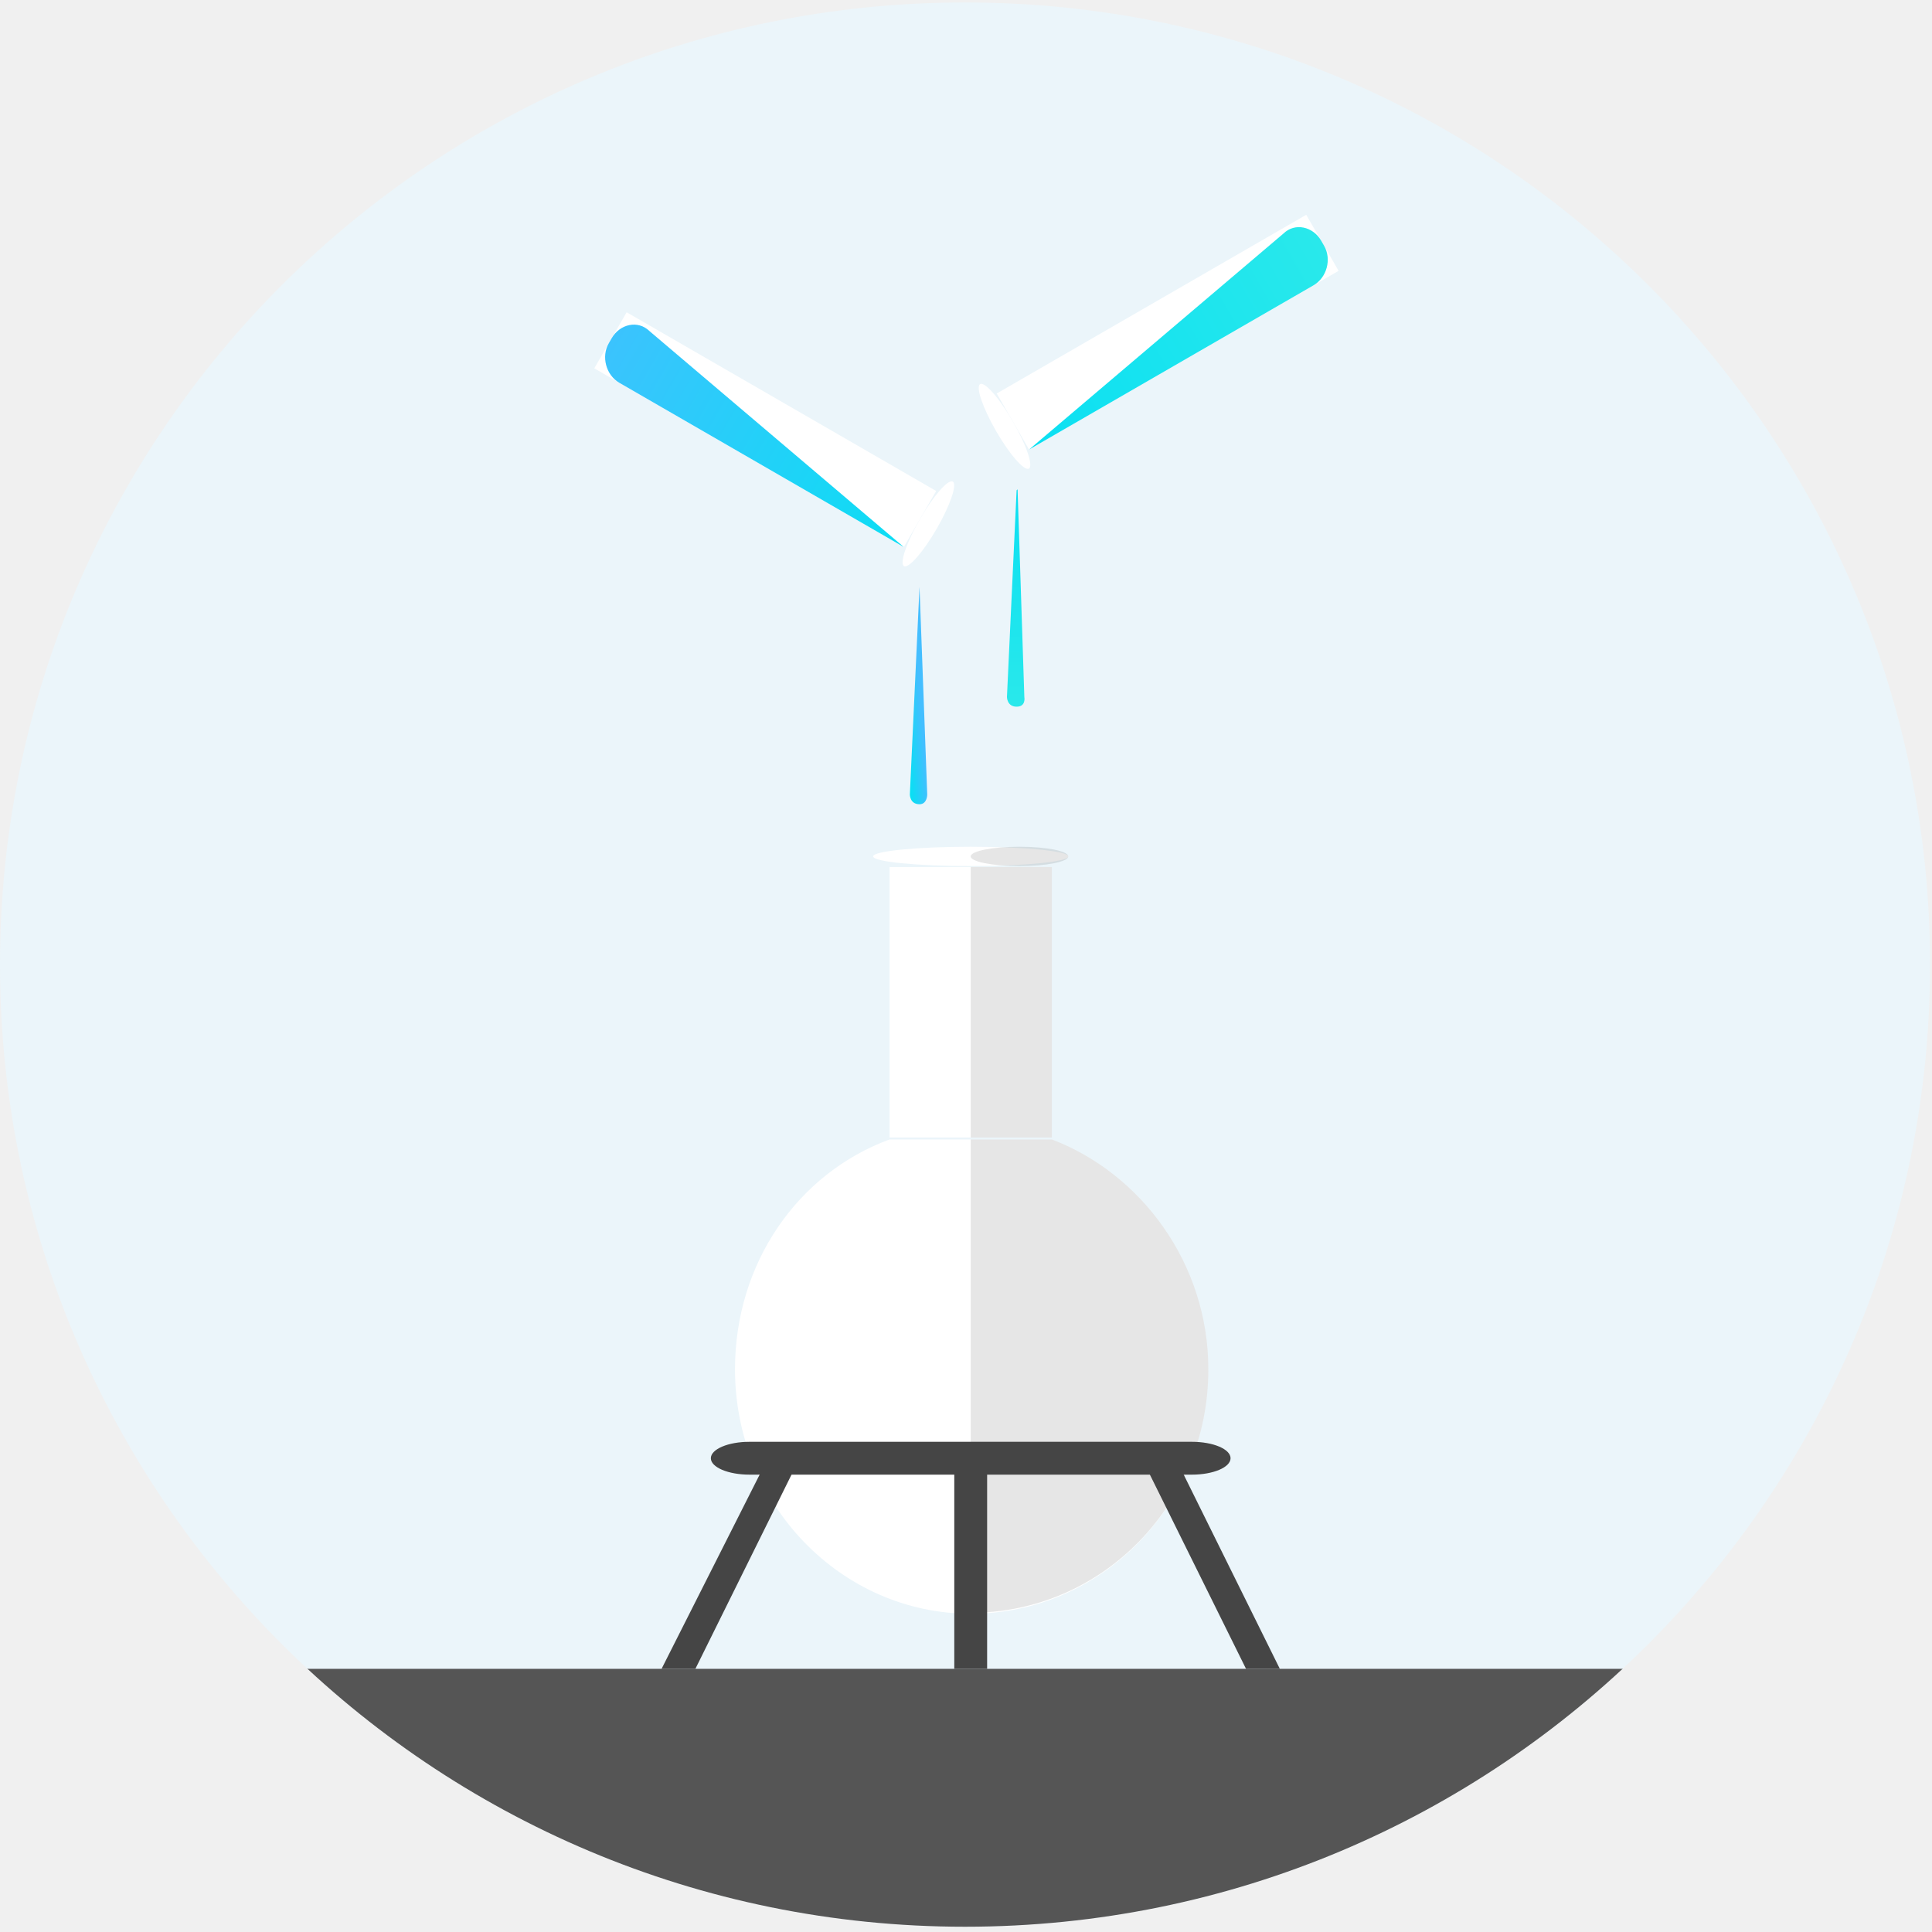
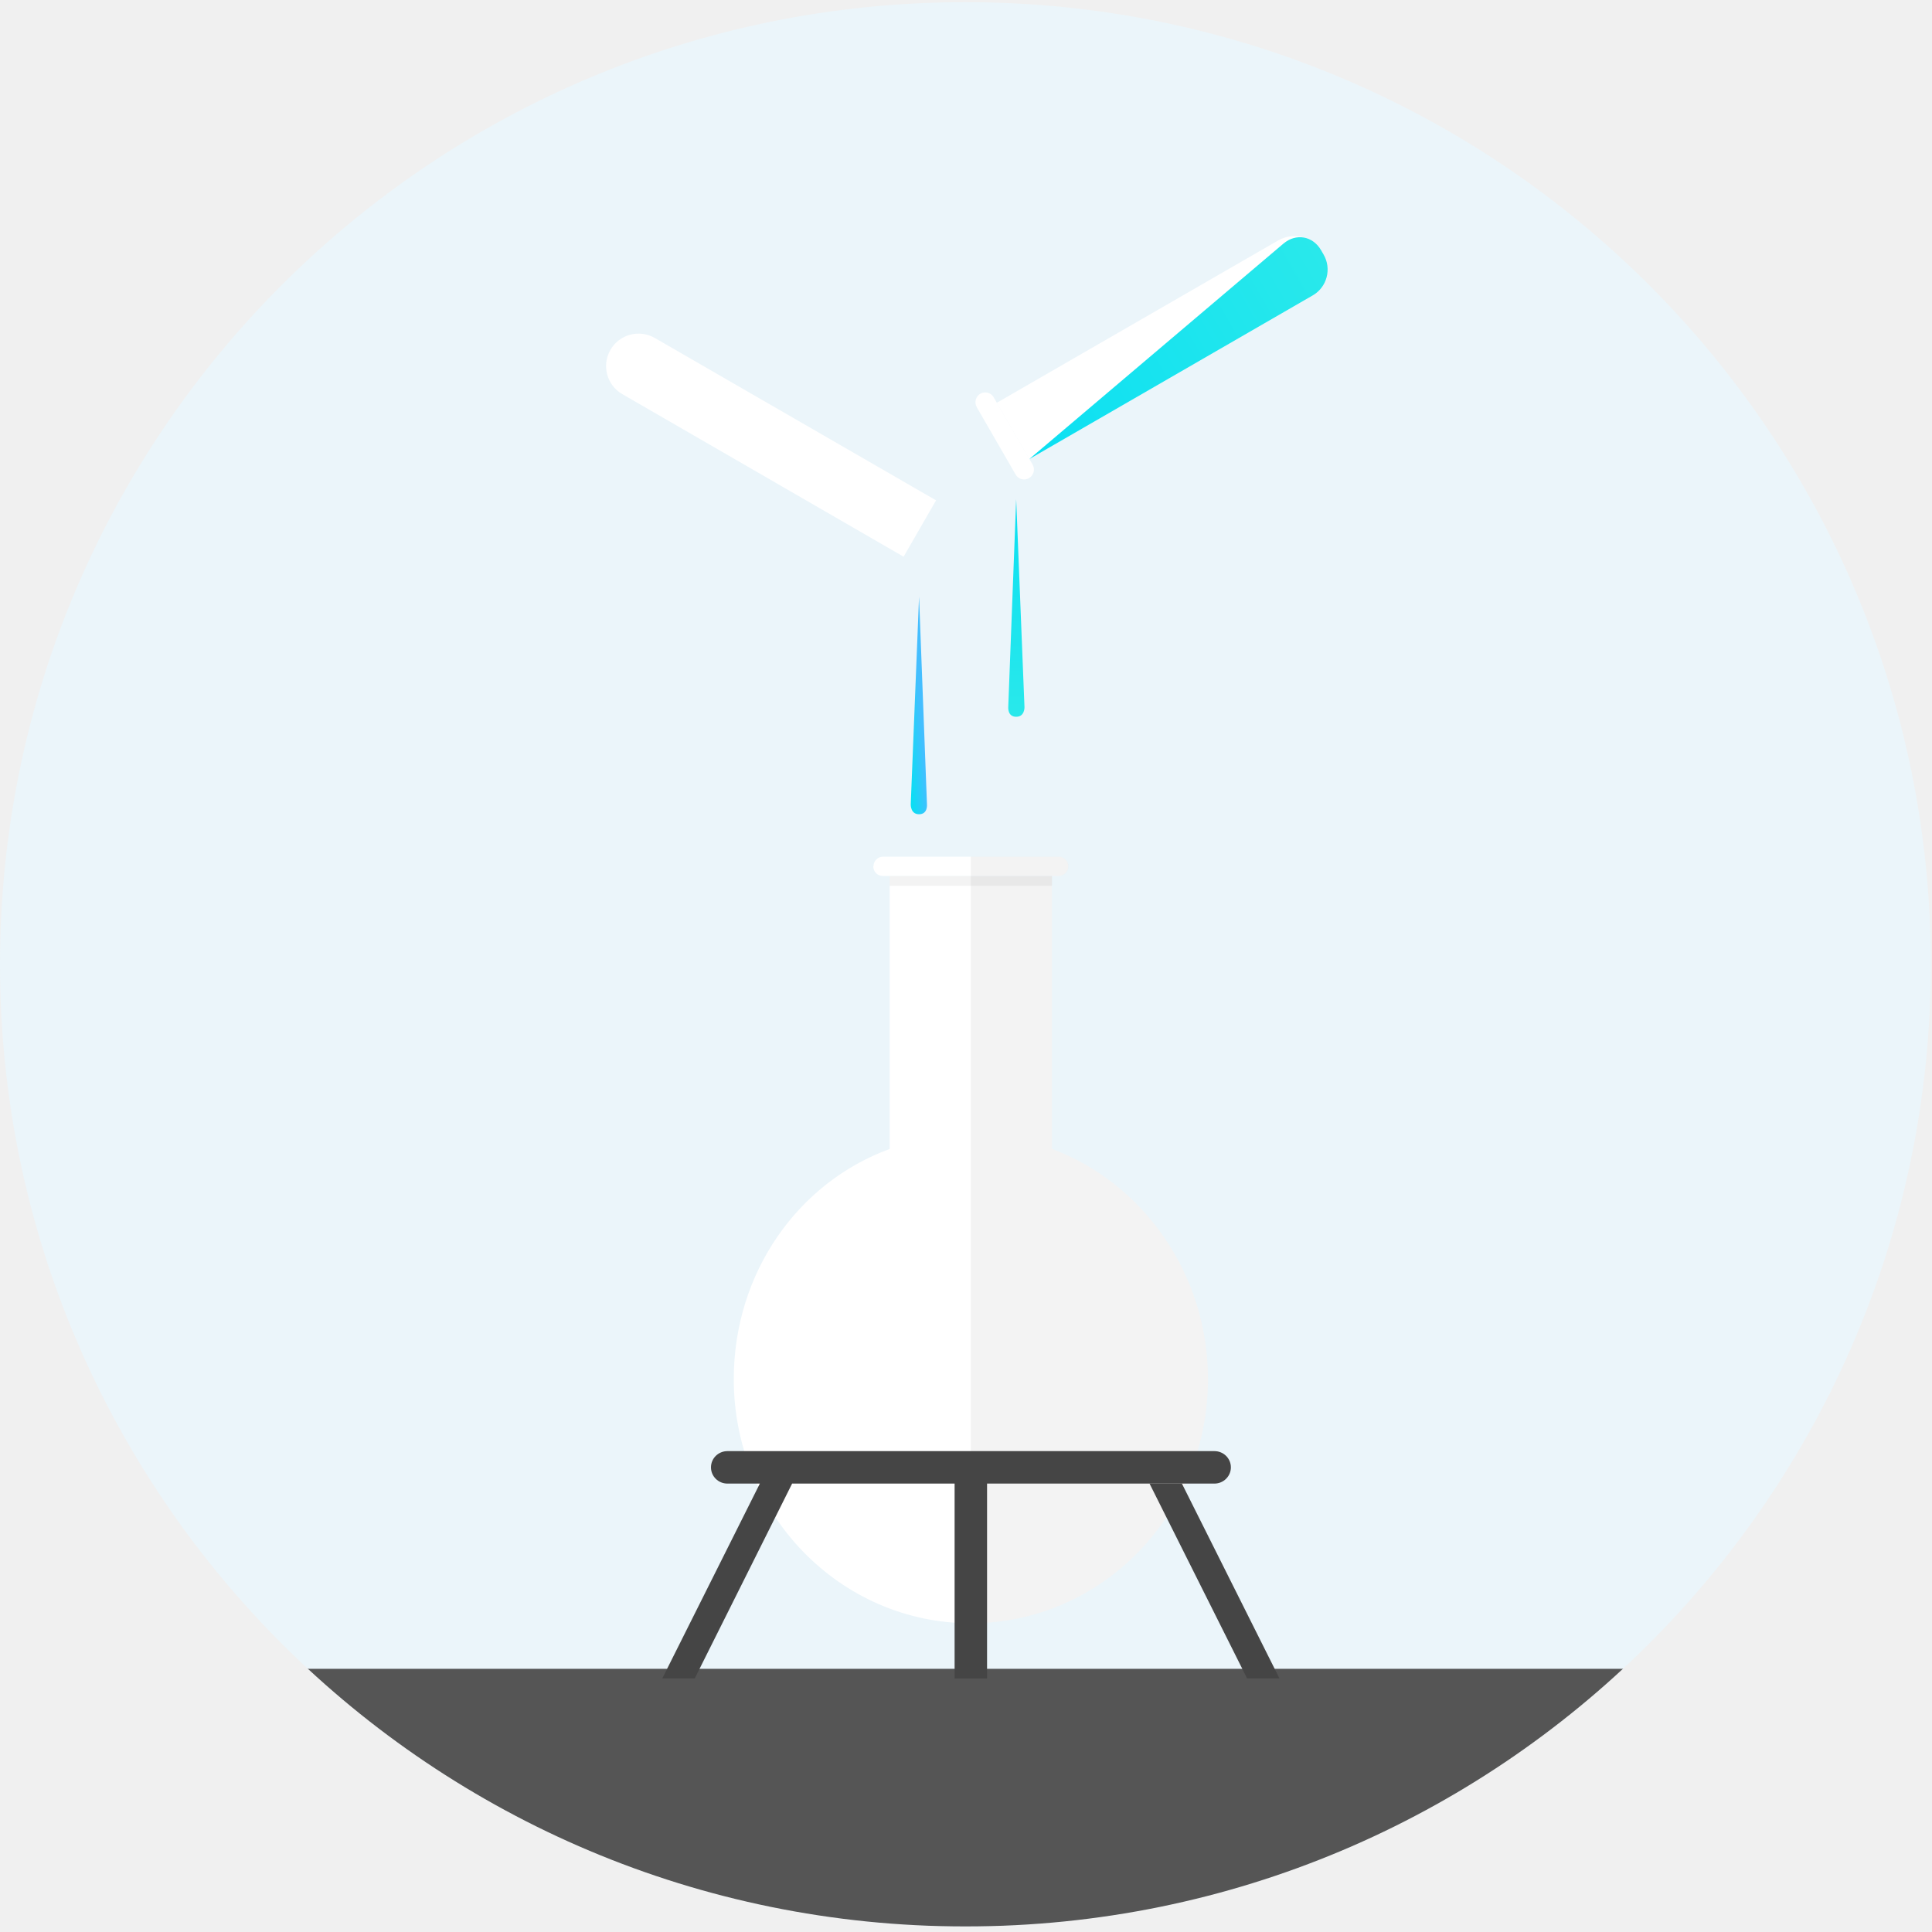
<svg xmlns="http://www.w3.org/2000/svg" xmlns:xlink="http://www.w3.org/1999/xlink" viewBox="0 0 200 200">
  <defs>
-     <ellipse id="path-1" cx="99.9" cy="100.3" rx="99.9" ry="99.6" />
-     <linearGradient id="linearGradient-3" x1="37.6%" x2="37.6%" y1="-6.3%" y2="118.9%">
+     <ellipse id="path-1" cx="99.94" cy="100.27" rx="99.94" ry="99.6" />
+     <linearGradient id="linearGradient-3" x1="37.58%" x2="37.58%" y1="-6.25%" y2="118.85%">
      <stop stop-color="#09DFF3" offset="0%" />
      <stop stop-color="#44BEFF" offset="100%" />
    </linearGradient>
-     <linearGradient id="linearGradient-4" x1="37.6%" x2="37.6%" y1="-6.3%" y2="118.9%">
+     <linearGradient id="linearGradient-4" x1="37.58%" x2="37.58%" y1="-6.25%" y2="118.85%">
      <stop stop-color="#09DFF3" offset="0%" />
      <stop stop-color="#2FEAE9" offset="100%" />
    </linearGradient>
-     <linearGradient id="linearGradient-5" x1="0%" x2="46.1%" y1="88.4%" y2="38.3%">
+     <linearGradient id="linearGradient-5" x1="0%" x2="46.08%" y1="88.38%" y2="38.32%">
      <stop stop-color="#09DFF3" offset="0%" />
      <stop stop-color="#44BEFF" offset="100%" />
    </linearGradient>
  </defs>
  <g fill="none" fill-rule="evenodd">
    <g transform="translate(0 -.445)">
      <mask id="mask-2" fill="#fff">
        <use xlink:href="#path-1" />
      </mask>
      <use fill="#EBF5FA" xlink:href="#path-1" />
-       <path fill="#555" d="M-.3 173.2h200V200H-.4z" mask="url(#mask-2)" />
+       <path fill="#555" d="M-.33 173.2h199.87v26.68H-.33z" mask="url(#mask-2)" />
    </g>
-     <g transform="translate(60.487 20.755)">
-       <g transform="rotate(-240 19.595 24.216) translate(14.551 4.711)">
-         <path fill="#FFF" d="M1.7 2h6.7v37H1.7z" />
-         <path fill="url(#linearGradient-3)" d="M8.4 2v34c0 1.6-1.4 3-3 3h-.6c-1.7 0-3-1.4-2.6-3L8.4 2z" />
-         <rect width="10.1" height="2" fill="#FFF" rx="40" />
-       </g>
-       <g transform="matrix(.5 .866 .866 -.5 40.109 19.508)">
-         <path fill="#FFF" d="M1.7 2h6.7v37H1.7z" />
-         <path fill="url(#linearGradient-4)" d="M8.4 2v34c0 1.6-1.4 3-3 3h-.6c-1.7 0-3-1.4-2.6-3L8.4 2z" />
-         <rect width="10.1" height="2" fill="#FFF" rx="40" />
-       </g>
-       <path fill="url(#linearGradient-5)" d="M34.7 40l.8 21.5s0 1-.8 1c-1 0-1-1-1-1l1-21.5z" />
-       <path fill="#FFF" d="M31.6 69h16.8v28H31.6zM31.6 97.2c-9.5 3.5-16 12.8-16 23.8 0 14 11 25.3 24.4 25.3 13.6 0 24.6-11.3 24.6-25.3 0-11-7-20.3-16.2-23.8H31.6z" />
-       <path fill="#000" fill-opacity=".1" d="M40 97.2v49c13.6 0 24.6-11.2 24.6-25.2 0-11-7-20.3-16.2-23.8H40z" />
-       <rect width="53.8" height="3.4" x="13.1" y="128.5" fill="#454545" rx="4" />
-       <path fill="#454545" d="M38.3 131.8h3.4V152h-3.4zM18.2 131.8h3.3l-10 20.2H8l10.2-20.2zM62 131.8h-3.5l10 20.2H72l-10-20.2z" />
-       <rect width="20.2" height="2" x="29.9" y="66.9" fill="#FFF" rx="40" />
-       <rect width="10.1" height="2" x="40" y="66.9" fill="#000" fill-opacity=".1" rx="40" />
-       <path fill="#000" fill-opacity=".1" d="M40 69h8.4v28H40z" />
-       <path fill="url(#linearGradient-4)" d="M44.7 30l1 21.4s0 1-1 1-.8-1-.8-1l.7-21.5z" transform="matrix(-1 0 0 1 89.452 0)" />
-     </g>
+     <path fill="#FFF" d="M96.9 51.8l-3.36 5.83L64.42 40.8c-1.6-.92-2.16-2.98-1.23-4.58.92-1.6 2.97-2.17 4.6-1.23l29.1 16.8z" />
+     <path fill="url(#linearGradient-3)" d="M8.4 3.02V36.9C8.4 38.62 7 40 5.3 40h-.5c-1.73 0-2.87-1.35-2.56-3.05L8.4 3.02z" transform="matrix(-.5 .866 -.866 -.5 -60.447 49.96)" />
+     <path fill="#FFF" d="M-67.6 56.32c-.27.47-.1 1.1.37 1.37.48.27 1.1.1 1.37-.37l4.04-7c.28-.47.12-1.1-.37-1.37-.47-.28-1.1-.12-1.36.36l-.46.8c-.04-.1-.12-.2-.22-.26-.24-.14-.55-.06-.68.18-.14.24-.06.54.18.68.1.06.22.08.33.06l-3.2 5.54zM106.55 47.53l29.12-16.8c1.6-.94 2.16-3 1.23-4.6-.93-1.6-2.98-2.17-4.6-1.23l-29.12 16.8 3.37 5.83z" />
+     <path fill="url(#linearGradient-4)" d="M8.4 2.02V35.9C8.4 37.62 7 39 5.3 39h-.5c-1.73 0-2.87-1.35-2.56-3.05L8.4 2.02z" transform="matrix(.5 .866 .866 -.5 100.596 41.263)" />
+     <path fill="#FFF" d="M101.1 42.13l4.04 7c.28.48.9.65 1.37.37.5-.28.66-.9.4-1.38l-4.05-7c-.28-.48-.9-.64-1.38-.36-.48.28-.64.9-.37 1.37z" />
+     <path fill="url(#linearGradient-5)" d="M95.14 62.77l.82 21.5s.1 1.02-.82 1.02c-.9 0-.86-1.02-.86-1.02l.86-21.5z" transform="translate(0 -1)" />
+     <path fill="#FFF" d="M92.1 90.7h16.8v28.24H92.1zM92.1 118.94c-9.5 3.47-16.14 12.83-16.14 23.83 0 13.96 11 25.27 24.54 25.27 13.56 0 24.55-11.3 24.55-25.27 0-11-6.83-20.36-16.14-23.83H92.1z" />
+     <path fill="#000" fill-opacity=".05" d="M100.5 118.94v49.1c13.56 0 24.55-11.3 24.55-25.27 0-11-6.83-20.36-16.14-23.83h-8.4z" />
+     <path fill="#454545" d="M73.6 151.9c0-.93.76-1.68 1.7-1.68h50.42c.93 0 1.7.74 1.7 1.68 0 .93-.77 1.68-1.7 1.68H75.3c-.94 0-1.7-.75-1.7-1.68zM98.82 153.58h3.36v20.18h-3.36zM78.65 153.58H82l-10.08 20.17h-3.36l10.1-20.17z" />
+     <path fill="#454545" d="M122.36 153.58H119l10.1 20.17h3.35l-10.1-20.17z" />
+     <path fill="#FFF" d="M90.42 89.68c0-.55.46-1 1-1h18.17c.54 0 1 .44 1 1s-.47 1-1 1H91.4c-.56 0-1-.43-1-1z" />
+     <path fill="#000" fill-opacity=".05" d="M100.5 88.68h9.1c.54 0 1 .44 1 1s-.47 1-1 1h-9.1v-2zM100.5 90.7h8.4v28.24h-8.4z" />
+     <path fill="url(#linearGradient-4)" d="M105.23 52.68l.82 21.5s.1 1.02-.82 1.02c-.9 0-.86-1-.86-1l.86-21.52z" transform="matrix(-1 0 0 1 210.424 -1)" />
+     <path fill="#000" fill-opacity=".05" d="M92.1 90.7h16.8v1H92.1z" />
  </g>
</svg>
